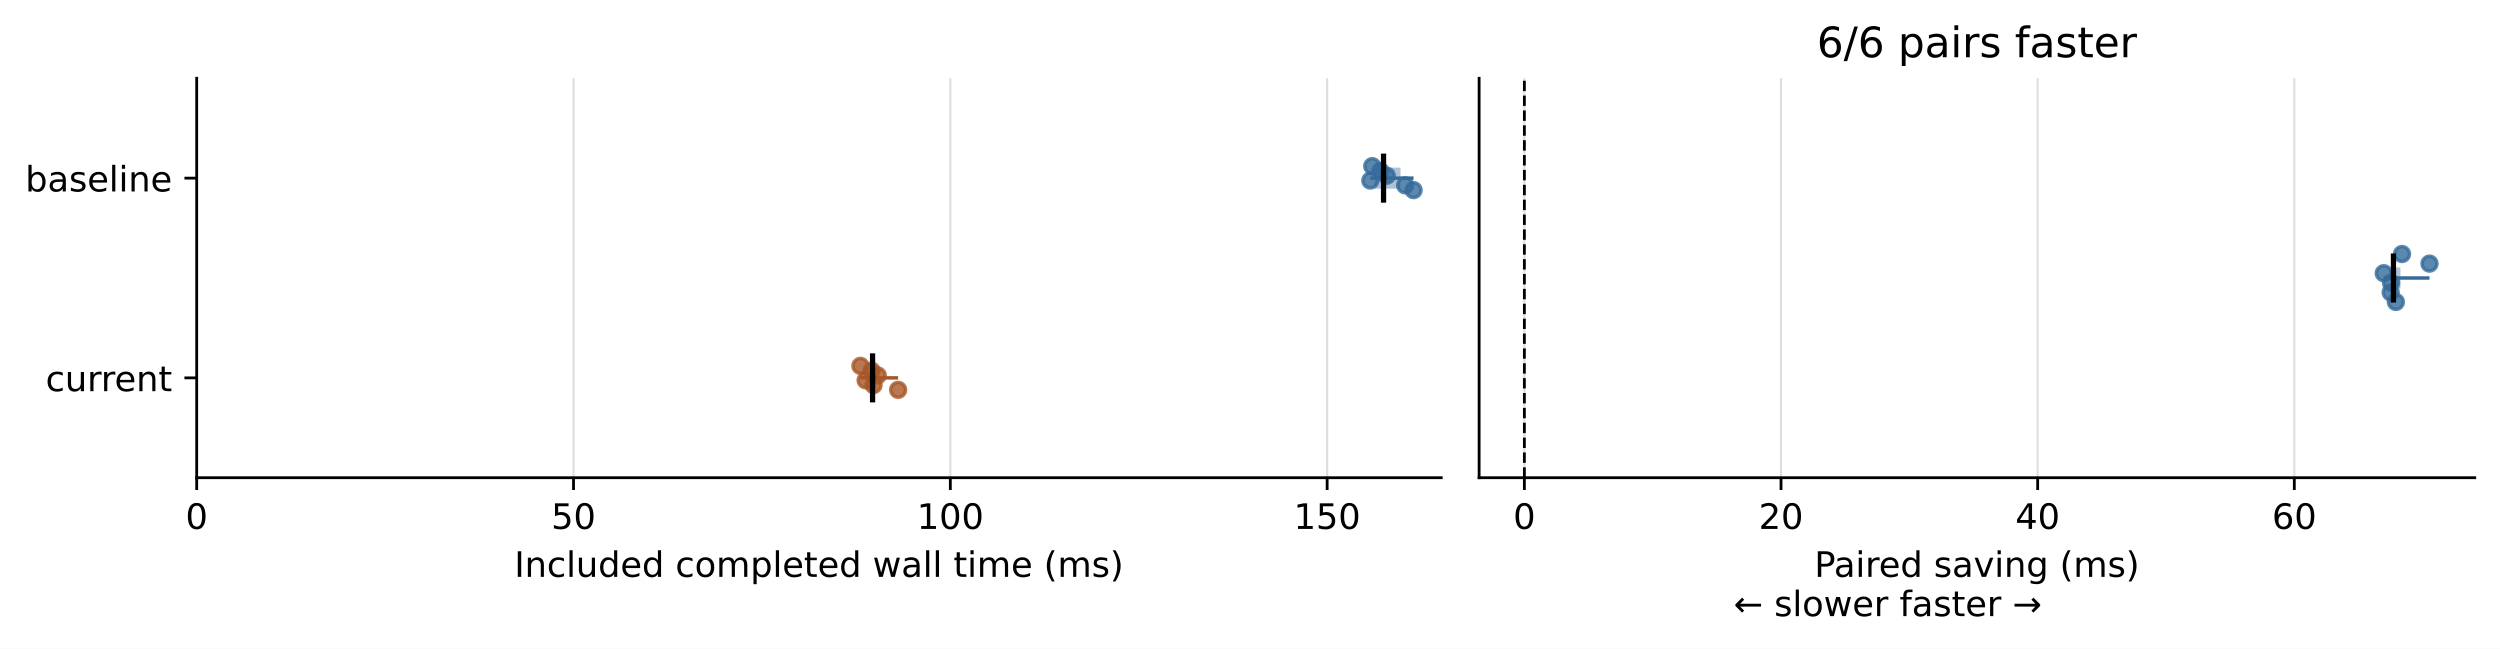
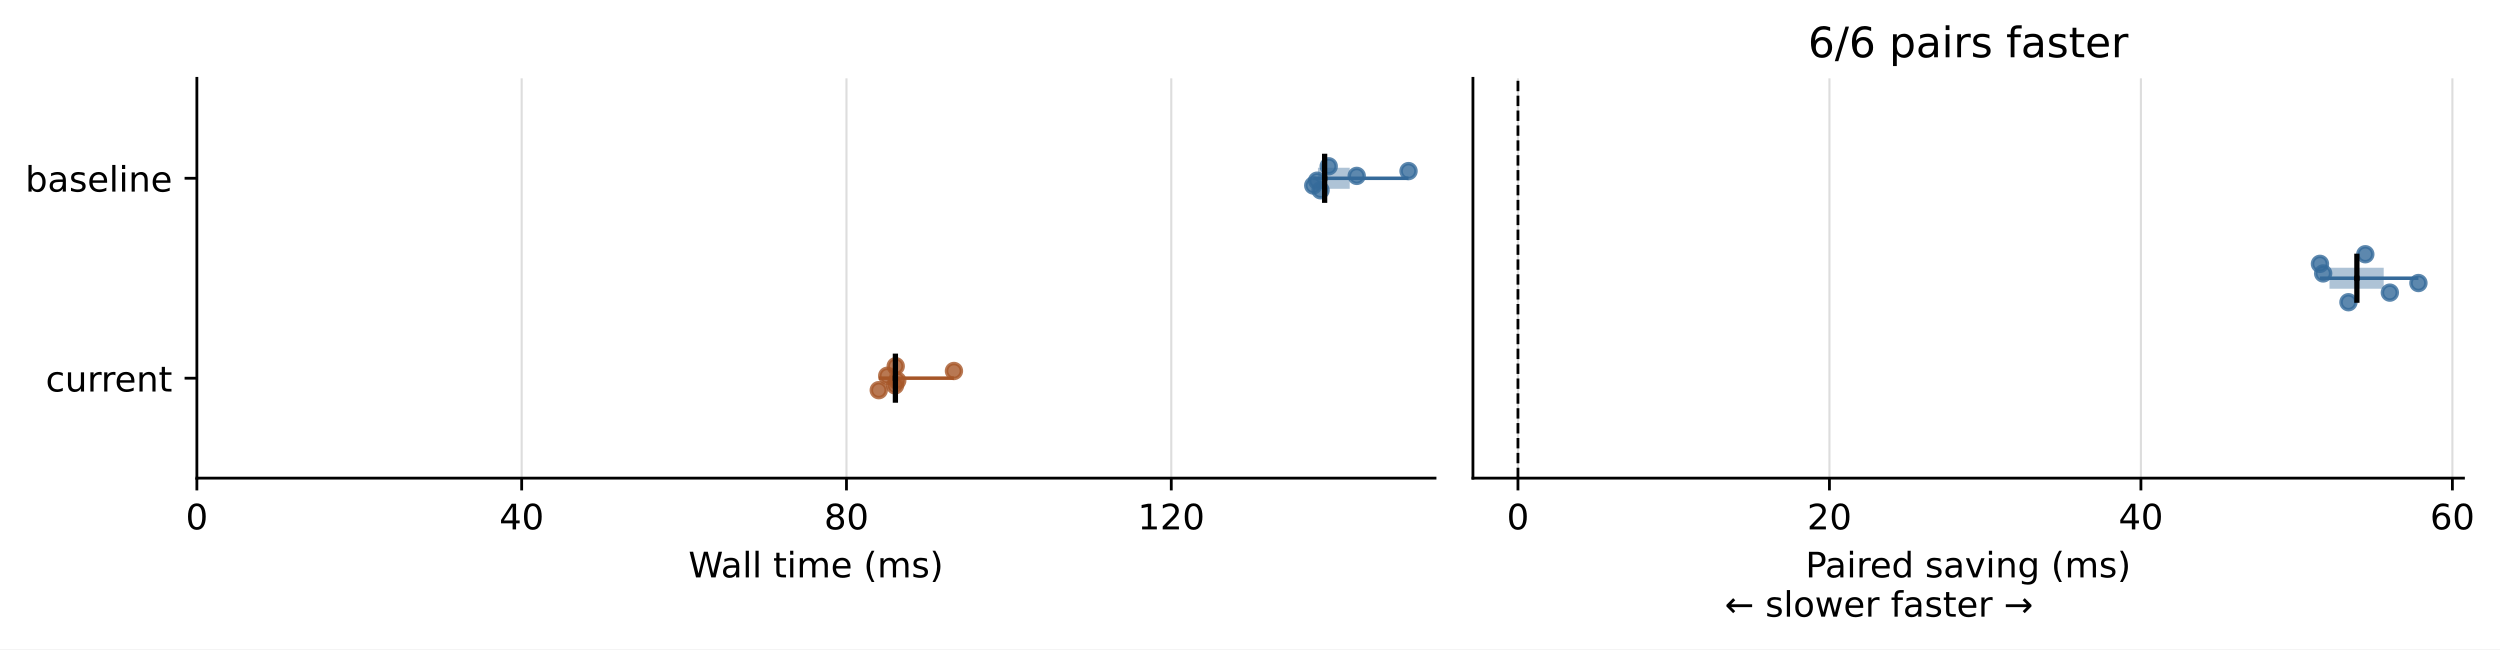
- <svg xmlns="http://www.w3.org/2000/svg" xmlns:xlink="http://www.w3.org/1999/xlink" width="712.836pt" height="184.968pt" viewBox="0 0 712.836 184.968" version="1.1">
+ <svg xmlns="http://www.w3.org/2000/svg" xmlns:xlink="http://www.w3.org/1999/xlink" width="712.22pt" height="184.968pt" viewBox="0 0 712.22 184.968" version="1.1">
  <defs>
    <style type="text/css">*{stroke-linejoin: round; stroke-linecap: butt}</style>
  </defs>
  <g id="figure_1">
    <g id="patch_1">
-       <path d="M 0 184.968  L 712.836 184.968  L 712.836 0  L 0 0  z " style="fill: #ffffff" />
+       <path d="M 0 184.968  L 712.22 184.968  L 712.22 0  L 0 0  z " style="fill: #ffffff" />
    </g>
    <g id="axes_1">
      <g id="patch_2">
-         <path d="M 56.086 136.214  L 410.947 136.214  L 410.947 22.318  L 56.086 22.318  z " style="fill: #ffffff" />
+         <path d="M 56.086 136.214  L 408.821 136.214  L 408.821 22.318  L 56.086 22.318  z " style="fill: #ffffff" />
      </g>
      <g id="matplotlib.axis_1">
        <g id="xtick_1">
          <g id="line2d_1">
-             <path d="M 56.086 136.214  L 56.086 22.318  " clip-path="url(#pf6c24f342c)" style="fill: none; stroke: #dddddd; stroke-width: 0.6; stroke-linecap: square" />
+             <path d="M 56.086 136.214  L 56.086 22.318  " clip-path="url(#pe606389426)" style="fill: none; stroke: #dddddd; stroke-width: 0.6; stroke-linecap: square" />
          </g>
          <g id="line2d_2">
            <defs>
-               <path id="m5694946774" d="M 0 0  L 0 3.5  " style="stroke: #000000; stroke-width: 0.8" />
+               <path id="m1c88f0050c" d="M 0 0  L 0 3.5  " style="stroke: #000000; stroke-width: 0.8" />
            </defs>
            <g>
-               <use xlink:href="#m5694946774" x="56.086" y="136.214" style="stroke: #000000; stroke-width: 0.8" />
+               <use xlink:href="#m1c88f0050c" x="56.086" y="136.214" style="stroke: #000000; stroke-width: 0.8" />
            </g>
          </g>
          <g id="text_1">
            <text style="font-size: 10px; font-family: 'DejaVu Sans', 'Bitstream Vera Sans', 'Computer Modern Sans Serif', 'Lucida Grande', 'Verdana', 'Geneva', 'Lucid', 'Arial', 'Helvetica', 'Avant Garde', sans-serif; text-anchor: middle" x="56.086" y="150.813" transform="rotate(-0 56.08594 150.8126)">0</text>
          </g>
        </g>
        <g id="xtick_2">
          <g id="line2d_3">
-             <path d="M 163.529 136.214  L 163.529 22.318  " clip-path="url(#pf6c24f342c)" style="fill: none; stroke: #dddddd; stroke-width: 0.6; stroke-linecap: square" />
+             <path d="M 148.618 136.214  L 148.618 22.318  " clip-path="url(#pe606389426)" style="fill: none; stroke: #dddddd; stroke-width: 0.6; stroke-linecap: square" />
          </g>
          <g id="line2d_4">
            <g>
-               <use xlink:href="#m5694946774" x="163.529" y="136.214" style="stroke: #000000; stroke-width: 0.8" />
+               <use xlink:href="#m1c88f0050c" x="148.618" y="136.214" style="stroke: #000000; stroke-width: 0.8" />
            </g>
          </g>
          <g id="text_2">
-             <text style="font-size: 10px; font-family: 'DejaVu Sans', 'Bitstream Vera Sans', 'Computer Modern Sans Serif', 'Lucida Grande', 'Verdana', 'Geneva', 'Lucid', 'Arial', 'Helvetica', 'Avant Garde', sans-serif; text-anchor: middle" x="163.529" y="150.813" transform="rotate(-0 163.5288 150.8126)">50</text>
+             <text style="font-size: 10px; font-family: 'DejaVu Sans', 'Bitstream Vera Sans', 'Computer Modern Sans Serif', 'Lucida Grande', 'Verdana', 'Geneva', 'Lucid', 'Arial', 'Helvetica', 'Avant Garde', sans-serif; text-anchor: middle" x="148.618" y="150.813" transform="rotate(-0 148.618 150.8126)">40</text>
          </g>
        </g>
        <g id="xtick_3">
          <g id="line2d_5">
-             <path d="M 270.972 136.214  L 270.972 22.318  " clip-path="url(#pf6c24f342c)" style="fill: none; stroke: #dddddd; stroke-width: 0.6; stroke-linecap: square" />
+             <path d="M 241.15 136.214  L 241.15 22.318  " clip-path="url(#pe606389426)" style="fill: none; stroke: #dddddd; stroke-width: 0.6; stroke-linecap: square" />
          </g>
          <g id="line2d_6">
            <g>
-               <use xlink:href="#m5694946774" x="270.972" y="136.214" style="stroke: #000000; stroke-width: 0.8" />
+               <use xlink:href="#m1c88f0050c" x="241.15" y="136.214" style="stroke: #000000; stroke-width: 0.8" />
            </g>
          </g>
          <g id="text_3">
-             <text style="font-size: 10px; font-family: 'DejaVu Sans', 'Bitstream Vera Sans', 'Computer Modern Sans Serif', 'Lucida Grande', 'Verdana', 'Geneva', 'Lucid', 'Arial', 'Helvetica', 'Avant Garde', sans-serif; text-anchor: middle" x="270.972" y="150.813" transform="rotate(-0 270.9717 150.8126)">100</text>
+             <text style="font-size: 10px; font-family: 'DejaVu Sans', 'Bitstream Vera Sans', 'Computer Modern Sans Serif', 'Lucida Grande', 'Verdana', 'Geneva', 'Lucid', 'Arial', 'Helvetica', 'Avant Garde', sans-serif; text-anchor: middle" x="241.15" y="150.813" transform="rotate(-0 241.15 150.8126)">80</text>
          </g>
        </g>
        <g id="xtick_4">
          <g id="line2d_7">
-             <path d="M 378.415 136.214  L 378.415 22.318  " clip-path="url(#pf6c24f342c)" style="fill: none; stroke: #dddddd; stroke-width: 0.6; stroke-linecap: square" />
+             <path d="M 333.682 136.214  L 333.682 22.318  " clip-path="url(#pe606389426)" style="fill: none; stroke: #dddddd; stroke-width: 0.6; stroke-linecap: square" />
          </g>
          <g id="line2d_8">
            <g>
-               <use xlink:href="#m5694946774" x="378.415" y="136.214" style="stroke: #000000; stroke-width: 0.8" />
+               <use xlink:href="#m1c88f0050c" x="333.682" y="136.214" style="stroke: #000000; stroke-width: 0.8" />
            </g>
          </g>
          <g id="text_4">
-             <text style="font-size: 10px; font-family: 'DejaVu Sans', 'Bitstream Vera Sans', 'Computer Modern Sans Serif', 'Lucida Grande', 'Verdana', 'Geneva', 'Lucid', 'Arial', 'Helvetica', 'Avant Garde', sans-serif; text-anchor: middle" x="378.415" y="150.813" transform="rotate(-0 378.4146 150.8126)">150</text>
+             <text style="font-size: 10px; font-family: 'DejaVu Sans', 'Bitstream Vera Sans', 'Computer Modern Sans Serif', 'Lucida Grande', 'Verdana', 'Geneva', 'Lucid', 'Arial', 'Helvetica', 'Avant Garde', sans-serif; text-anchor: middle" x="333.682" y="150.813" transform="rotate(-0 333.682 150.8126)">120</text>
          </g>
        </g>
        <g id="text_5">
-           <text style="font-size: 10px; font-family: 'DejaVu Sans', 'Bitstream Vera Sans', 'Computer Modern Sans Serif', 'Lucida Grande', 'Verdana', 'Geneva', 'Lucid', 'Arial', 'Helvetica', 'Avant Garde', sans-serif; text-anchor: middle" x="233.516" y="164.491" transform="rotate(-0 233.5165 164.4907)">Included completed wall time (ms)</text>
+           <text style="font-size: 10px; font-family: 'DejaVu Sans', 'Bitstream Vera Sans', 'Computer Modern Sans Serif', 'Lucida Grande', 'Verdana', 'Geneva', 'Lucid', 'Arial', 'Helvetica', 'Avant Garde', sans-serif; text-anchor: middle" x="232.453" y="164.491" transform="rotate(-0 232.4533 164.4907)">Wall time (ms)</text>
        </g>
      </g>
      <g id="matplotlib.axis_2">
        <g id="ytick_1">
          <g id="line2d_9">
            <defs>
-               <path id="mfdd5ab138a" d="M 0 0  L -3.5 0  " style="stroke: #000000; stroke-width: 0.8" />
+               <path id="m279b5214d3" d="M 0 0  L -3.5 0  " style="stroke: #000000; stroke-width: 0.8" />
            </defs>
            <g>
-               <use xlink:href="#mfdd5ab138a" x="56.086" y="50.792" style="stroke: #000000; stroke-width: 0.8" />
+               <use xlink:href="#m279b5214d3" x="56.086" y="50.792" style="stroke: #000000; stroke-width: 0.8" />
            </g>
          </g>
          <g id="text_6">
            <text style="font-size: 10px; font-family: 'DejaVu Sans', 'Bitstream Vera Sans', 'Computer Modern Sans Serif', 'Lucida Grande', 'Verdana', 'Geneva', 'Lucid', 'Arial', 'Helvetica', 'Avant Garde', sans-serif; text-anchor: end" x="49.086" y="54.591" transform="rotate(-0 49.08594 54.59134)">baseline</text>
          </g>
        </g>
        <g id="ytick_2">
          <g id="line2d_10">
            <g>
-               <use xlink:href="#mfdd5ab138a" x="56.086" y="107.74" style="stroke: #000000; stroke-width: 0.8" />
+               <use xlink:href="#m279b5214d3" x="56.086" y="107.74" style="stroke: #000000; stroke-width: 0.8" />
            </g>
          </g>
          <g id="text_7">
            <text style="font-size: 10px; font-family: 'DejaVu Sans', 'Bitstream Vera Sans', 'Computer Modern Sans Serif', 'Lucida Grande', 'Verdana', 'Geneva', 'Lucid', 'Arial', 'Helvetica', 'Avant Garde', sans-serif; text-anchor: end" x="49.086" y="111.539" transform="rotate(-0 49.08594 111.5393)">current</text>
          </g>
        </g>
      </g>
      <g id="LineCollection_1">
-         <path d="M 390.728 50.792  L 403.061 50.792  " clip-path="url(#pf6c24f342c)" style="fill: none; stroke: #356a9a" />
+         <path d="M 374.124 50.792  L 401.274 50.792  " clip-path="url(#pe606389426)" style="fill: none; stroke: #356a9a" />
      </g>
      <g id="LineCollection_2">
-         <path d="M 391.851 50.792  L 399.34 50.792  " clip-path="url(#pf6c24f342c)" style="fill: none; stroke: #356a9a; stroke-opacity: 0.4; stroke-width: 6" />
+         <path d="M 375.467 50.792  L 384.518 50.792  " clip-path="url(#pe606389426)" style="fill: none; stroke: #356a9a; stroke-opacity: 0.4; stroke-width: 6" />
      </g>
      <g id="LineCollection_3">
-         <path d="M 245.334 107.74  L 256.09 107.74  " clip-path="url(#pf6c24f342c)" style="fill: none; stroke: #a65628" />
+         <path d="M 250.346 107.74  L 271.767 107.74  " clip-path="url(#pe606389426)" style="fill: none; stroke: #a65628" />
      </g>
      <g id="LineCollection_4">
-         <path d="M 247.244 107.74  L 249.979 107.74  " clip-path="url(#pf6c24f342c)" style="fill: none; stroke: #a65628; stroke-opacity: 0.4; stroke-width: 6" />
+         <path d="M 253.319 107.74  L 255.507 107.74  " clip-path="url(#pe606389426)" style="fill: none; stroke: #a65628; stroke-opacity: 0.4; stroke-width: 6" />
      </g>
      <g id="patch_3">
        <path d="M 56.086 136.214  L 56.086 22.318  " style="fill: none; stroke: #000000; stroke-width: 0.8; stroke-linejoin: miter; stroke-linecap: square" />
      </g>
      <g id="patch_4">
-         <path d="M 56.086 136.214  L 410.947 136.214  " style="fill: none; stroke: #000000; stroke-width: 0.8; stroke-linejoin: miter; stroke-linecap: square" />
+         <path d="M 56.086 136.214  L 408.821 136.214  " style="fill: none; stroke: #000000; stroke-width: 0.8; stroke-linejoin: miter; stroke-linecap: square" />
      </g>
      <g id="PathCollection_1">
        <defs>
-           <path id="m5f1798be14" d="M 0 2.121  C 0.563 2.121 1.102 1.898 1.5 1.5  C 1.898 1.102 2.121 0.563 2.121 0  C 2.121 -0.563 1.898 -1.102 1.5 -1.5  C 1.102 -1.898 0.563 -2.121 0 -2.121  C -0.563 -2.121 -1.102 -1.898 -1.5 -1.5  C -1.898 -1.102 -2.121 -0.563 -2.121 0  C -2.121 0.563 -1.898 1.102 -1.5 1.5  C -1.102 1.898 -0.563 2.121 0 2.121  z " style="stroke: #356a9a; stroke-opacity: 0.8" />
+           <path id="m92bb792b42" d="M 0 2.121  C 0.563 2.121 1.102 1.898 1.5 1.5  C 1.898 1.102 2.121 0.563 2.121 0  C 2.121 -0.563 1.898 -1.102 1.5 -1.5  C 1.102 -1.898 0.563 -2.121 0 -2.121  C -0.563 -2.121 -1.102 -1.898 -1.5 -1.5  C -1.898 -1.102 -2.121 -0.563 -2.121 0  C -2.121 0.563 -1.898 1.102 -1.5 1.5  C -1.102 1.898 -0.563 2.121 0 2.121  z " style="stroke: #356a9a; stroke-opacity: 0.8" />
        </defs>
-         <g clip-path="url(#pf6c24f342c)">
-           <use xlink:href="#m5f1798be14" x="391.273" y="47.375" style="fill: #356a9a; fill-opacity: 0.8; stroke: #356a9a; stroke-opacity: 0.8" />
-           <use xlink:href="#m5f1798be14" x="393.585" y="48.742" style="fill: #356a9a; fill-opacity: 0.8; stroke: #356a9a; stroke-opacity: 0.8" />
-           <use xlink:href="#m5f1798be14" x="395.41" y="50.109" style="fill: #356a9a; fill-opacity: 0.8; stroke: #356a9a; stroke-opacity: 0.8" />
-           <use xlink:href="#m5f1798be14" x="390.728" y="51.476" style="fill: #356a9a; fill-opacity: 0.8; stroke: #356a9a; stroke-opacity: 0.8" />
-           <use xlink:href="#m5f1798be14" x="400.65" y="52.842" style="fill: #356a9a; fill-opacity: 0.8; stroke: #356a9a; stroke-opacity: 0.8" />
-           <use xlink:href="#m5f1798be14" x="403.061" y="54.209" style="fill: #356a9a; fill-opacity: 0.8; stroke: #356a9a; stroke-opacity: 0.8" />
+         <g clip-path="url(#pe606389426)">
+           <use xlink:href="#m92bb792b42" x="378.534" y="47.375" style="fill: #356a9a; fill-opacity: 0.8; stroke: #356a9a; stroke-opacity: 0.8" />
+           <use xlink:href="#m92bb792b42" x="401.274" y="48.742" style="fill: #356a9a; fill-opacity: 0.8; stroke: #356a9a; stroke-opacity: 0.8" />
+           <use xlink:href="#m92bb792b42" x="386.513" y="50.109" style="fill: #356a9a; fill-opacity: 0.8; stroke: #356a9a; stroke-opacity: 0.8" />
+           <use xlink:href="#m92bb792b42" x="375.22" y="51.476" style="fill: #356a9a; fill-opacity: 0.8; stroke: #356a9a; stroke-opacity: 0.8" />
+           <use xlink:href="#m92bb792b42" x="374.124" y="52.842" style="fill: #356a9a; fill-opacity: 0.8; stroke: #356a9a; stroke-opacity: 0.8" />
+           <use xlink:href="#m92bb792b42" x="376.209" y="54.209" style="fill: #356a9a; fill-opacity: 0.8; stroke: #356a9a; stroke-opacity: 0.8" />
        </g>
      </g>
      <g id="PathCollection_2">
        <defs>
-           <path id="m78045c90fa" d="M 0 2.121  C 0.563 2.121 1.102 1.898 1.5 1.5  C 1.898 1.102 2.121 0.563 2.121 0  C 2.121 -0.563 1.898 -1.102 1.5 -1.5  C 1.102 -1.898 0.563 -2.121 0 -2.121  C -0.563 -2.121 -1.102 -1.898 -1.5 -1.5  C -1.898 -1.102 -2.121 -0.563 -2.121 0  C -2.121 0.563 -1.898 1.102 -1.5 1.5  C -1.102 1.898 -0.563 2.121 0 2.121  z " style="stroke: #a65628; stroke-opacity: 0.8" />
+           <path id="md790c02949" d="M 0 2.121  C 0.563 2.121 1.102 1.898 1.5 1.5  C 1.898 1.102 2.121 0.563 2.121 0  C 2.121 -0.563 1.898 -1.102 1.5 -1.5  C 1.102 -1.898 0.563 -2.121 0 -2.121  C -0.563 -2.121 -1.102 -1.898 -1.5 -1.5  C -1.898 -1.102 -2.121 -0.563 -2.121 0  C -2.121 0.563 -1.898 1.102 -1.5 1.5  C -1.102 1.898 -0.563 2.121 0 2.121  z " style="stroke: #a65628; stroke-opacity: 0.8" />
        </defs>
-         <g clip-path="url(#pf6c24f342c)">
-           <use xlink:href="#m78045c90fa" x="245.334" y="104.323" style="fill: #a65628; fill-opacity: 0.8; stroke: #a65628; stroke-opacity: 0.8" />
-           <use xlink:href="#m78045c90fa" x="248.517" y="105.69" style="fill: #a65628; fill-opacity: 0.8; stroke: #a65628; stroke-opacity: 0.8" />
-           <use xlink:href="#m78045c90fa" x="250.278" y="107.057" style="fill: #a65628; fill-opacity: 0.8; stroke: #a65628; stroke-opacity: 0.8" />
-           <use xlink:href="#m78045c90fa" x="246.82" y="108.424" style="fill: #a65628; fill-opacity: 0.8; stroke: #a65628; stroke-opacity: 0.8" />
-           <use xlink:href="#m78045c90fa" x="249.081" y="109.79" style="fill: #a65628; fill-opacity: 0.8; stroke: #a65628; stroke-opacity: 0.8" />
-           <use xlink:href="#m78045c90fa" x="256.09" y="111.157" style="fill: #a65628; fill-opacity: 0.8; stroke: #a65628; stroke-opacity: 0.8" />
+         <g clip-path="url(#pe606389426)">
+           <use xlink:href="#md790c02949" x="255.176" y="104.323" style="fill: #a65628; fill-opacity: 0.8; stroke: #a65628; stroke-opacity: 0.8" />
+           <use xlink:href="#md790c02949" x="271.767" y="105.69" style="fill: #a65628; fill-opacity: 0.8; stroke: #a65628; stroke-opacity: 0.8" />
+           <use xlink:href="#md790c02949" x="252.759" y="107.057" style="fill: #a65628; fill-opacity: 0.8; stroke: #a65628; stroke-opacity: 0.8" />
+           <use xlink:href="#md790c02949" x="255.618" y="108.424" style="fill: #a65628; fill-opacity: 0.8; stroke: #a65628; stroke-opacity: 0.8" />
+           <use xlink:href="#md790c02949" x="255" y="109.79" style="fill: #a65628; fill-opacity: 0.8; stroke: #a65628; stroke-opacity: 0.8" />
+           <use xlink:href="#md790c02949" x="250.346" y="111.157" style="fill: #a65628; fill-opacity: 0.8; stroke: #a65628; stroke-opacity: 0.8" />
        </g>
      </g>
      <g id="line2d_11">
-         <path d="M 394.497 50.792  " clip-path="url(#pf6c24f342c)" style="fill: none; stroke: #000000; stroke-width: 1.5; stroke-linecap: square" />
+         <path d="M 377.371 50.792  " clip-path="url(#pe606389426)" style="fill: none; stroke: #000000; stroke-width: 1.5; stroke-linecap: square" />
        <defs>
-           <path id="mcfb0fcdd64" d="M 0 7  L 0 -7  " style="stroke: #000000; stroke-width: 1.5" />
+           <path id="m768bf8bdee" d="M 0 7  L 0 -7  " style="stroke: #000000; stroke-width: 1.5" />
        </defs>
-         <g clip-path="url(#pf6c24f342c)">
-           <use xlink:href="#mcfb0fcdd64" x="394.497" y="50.792" style="stroke: #000000; stroke-width: 1.5" />
+         <g clip-path="url(#pe606389426)">
+           <use xlink:href="#m768bf8bdee" x="377.371" y="50.792" style="stroke: #000000; stroke-width: 1.5" />
        </g>
      </g>
      <g id="line2d_12">
-         <path d="M 248.799 107.74  " clip-path="url(#pf6c24f342c)" style="fill: none; stroke: #000000; stroke-width: 1.5; stroke-linecap: square" />
-         <g clip-path="url(#pf6c24f342c)">
-           <use xlink:href="#mcfb0fcdd64" x="248.799" y="107.74" style="stroke: #000000; stroke-width: 1.5" />
+         <path d="M 255.088 107.74  " clip-path="url(#pe606389426)" style="fill: none; stroke: #000000; stroke-width: 1.5; stroke-linecap: square" />
+         <g clip-path="url(#pe606389426)">
+           <use xlink:href="#m768bf8bdee" x="255.088" y="107.74" style="stroke: #000000; stroke-width: 1.5" />
        </g>
      </g>
    </g>
    <g id="axes_2">
      <g id="patch_5">
-         <path d="M 421.747 136.214  L 705.636 136.214  L 705.636 22.318  L 421.747 22.318  z " style="fill: #ffffff" />
+         <path d="M 419.621 136.214  L 701.808 136.214  L 701.808 22.318  L 419.621 22.318  z " style="fill: #ffffff" />
      </g>
      <g id="matplotlib.axis_3">
        <g id="xtick_5">
          <g id="line2d_13">
-             <path d="M 434.651 136.214  L 434.651 22.318  " clip-path="url(#p0a4d8ad260)" style="fill: none; stroke: #dddddd; stroke-width: 0.6; stroke-linecap: square" />
+             <path d="M 432.447 136.214  L 432.447 22.318  " clip-path="url(#pd9fc0d2275)" style="fill: none; stroke: #dddddd; stroke-width: 0.6; stroke-linecap: square" />
          </g>
          <g id="line2d_14">
            <g>
-               <use xlink:href="#m5694946774" x="434.651" y="136.214" style="stroke: #000000; stroke-width: 0.8" />
+               <use xlink:href="#m1c88f0050c" x="432.447" y="136.214" style="stroke: #000000; stroke-width: 0.8" />
            </g>
          </g>
          <g id="text_8">
-             <text style="font-size: 10px; font-family: 'DejaVu Sans', 'Bitstream Vera Sans', 'Computer Modern Sans Serif', 'Lucida Grande', 'Verdana', 'Geneva', 'Lucid', 'Arial', 'Helvetica', 'Avant Garde', sans-serif; text-anchor: middle" x="434.651" y="150.813" transform="rotate(-0 434.6511 150.8126)">0</text>
+             <text style="font-size: 10px; font-family: 'DejaVu Sans', 'Bitstream Vera Sans', 'Computer Modern Sans Serif', 'Lucida Grande', 'Verdana', 'Geneva', 'Lucid', 'Arial', 'Helvetica', 'Avant Garde', sans-serif; text-anchor: middle" x="432.447" y="150.813" transform="rotate(-0 432.4473 150.8126)">0</text>
          </g>
        </g>
        <g id="xtick_6">
          <g id="line2d_15">
-             <path d="M 507.829 136.214  L 507.829 22.318  " clip-path="url(#p0a4d8ad260)" style="fill: none; stroke: #dddddd; stroke-width: 0.6; stroke-linecap: square" />
+             <path d="M 521.184 136.214  L 521.184 22.318  " clip-path="url(#pd9fc0d2275)" style="fill: none; stroke: #dddddd; stroke-width: 0.6; stroke-linecap: square" />
          </g>
          <g id="line2d_16">
            <g>
-               <use xlink:href="#m5694946774" x="507.829" y="136.214" style="stroke: #000000; stroke-width: 0.8" />
+               <use xlink:href="#m1c88f0050c" x="521.184" y="136.214" style="stroke: #000000; stroke-width: 0.8" />
            </g>
          </g>
          <g id="text_9">
-             <text style="font-size: 10px; font-family: 'DejaVu Sans', 'Bitstream Vera Sans', 'Computer Modern Sans Serif', 'Lucida Grande', 'Verdana', 'Geneva', 'Lucid', 'Arial', 'Helvetica', 'Avant Garde', sans-serif; text-anchor: middle" x="507.829" y="150.813" transform="rotate(-0 507.8293 150.8126)">20</text>
+             <text style="font-size: 10px; font-family: 'DejaVu Sans', 'Bitstream Vera Sans', 'Computer Modern Sans Serif', 'Lucida Grande', 'Verdana', 'Geneva', 'Lucid', 'Arial', 'Helvetica', 'Avant Garde', sans-serif; text-anchor: middle" x="521.184" y="150.813" transform="rotate(-0 521.184 150.8126)">20</text>
          </g>
        </g>
        <g id="xtick_7">
          <g id="line2d_17">
-             <path d="M 581.008 136.214  L 581.008 22.318  " clip-path="url(#p0a4d8ad260)" style="fill: none; stroke: #dddddd; stroke-width: 0.6; stroke-linecap: square" />
+             <path d="M 609.921 136.214  L 609.921 22.318  " clip-path="url(#pd9fc0d2275)" style="fill: none; stroke: #dddddd; stroke-width: 0.6; stroke-linecap: square" />
          </g>
          <g id="line2d_18">
            <g>
-               <use xlink:href="#m5694946774" x="581.008" y="136.214" style="stroke: #000000; stroke-width: 0.8" />
+               <use xlink:href="#m1c88f0050c" x="609.921" y="136.214" style="stroke: #000000; stroke-width: 0.8" />
            </g>
          </g>
          <g id="text_10">
-             <text style="font-size: 10px; font-family: 'DejaVu Sans', 'Bitstream Vera Sans', 'Computer Modern Sans Serif', 'Lucida Grande', 'Verdana', 'Geneva', 'Lucid', 'Arial', 'Helvetica', 'Avant Garde', sans-serif; text-anchor: middle" x="581.008" y="150.813" transform="rotate(-0 581.0076 150.8126)">40</text>
+             <text style="font-size: 10px; font-family: 'DejaVu Sans', 'Bitstream Vera Sans', 'Computer Modern Sans Serif', 'Lucida Grande', 'Verdana', 'Geneva', 'Lucid', 'Arial', 'Helvetica', 'Avant Garde', sans-serif; text-anchor: middle" x="609.921" y="150.813" transform="rotate(-0 609.9207 150.8126)">40</text>
          </g>
        </g>
        <g id="xtick_8">
          <g id="line2d_19">
-             <path d="M 654.186 136.214  L 654.186 22.318  " clip-path="url(#p0a4d8ad260)" style="fill: none; stroke: #dddddd; stroke-width: 0.6; stroke-linecap: square" />
+             <path d="M 698.657 136.214  L 698.657 22.318  " clip-path="url(#pd9fc0d2275)" style="fill: none; stroke: #dddddd; stroke-width: 0.6; stroke-linecap: square" />
          </g>
          <g id="line2d_20">
            <g>
-               <use xlink:href="#m5694946774" x="654.186" y="136.214" style="stroke: #000000; stroke-width: 0.8" />
+               <use xlink:href="#m1c88f0050c" x="698.657" y="136.214" style="stroke: #000000; stroke-width: 0.8" />
            </g>
          </g>
          <g id="text_11">
-             <text style="font-size: 10px; font-family: 'DejaVu Sans', 'Bitstream Vera Sans', 'Computer Modern Sans Serif', 'Lucida Grande', 'Verdana', 'Geneva', 'Lucid', 'Arial', 'Helvetica', 'Avant Garde', sans-serif; text-anchor: middle" x="654.186" y="150.813" transform="rotate(-0 654.1858 150.8126)">60</text>
+             <text style="font-size: 10px; font-family: 'DejaVu Sans', 'Bitstream Vera Sans', 'Computer Modern Sans Serif', 'Lucida Grande', 'Verdana', 'Geneva', 'Lucid', 'Arial', 'Helvetica', 'Avant Garde', sans-serif; text-anchor: middle" x="698.657" y="150.813" transform="rotate(-0 698.6575 150.8126)">60</text>
          </g>
        </g>
        <g id="text_12">
-           <text style="font-size: 10px; font-family: 'DejaVu Sans', 'Bitstream Vera Sans', 'Computer Modern Sans Serif', 'Lucida Grande', 'Verdana', 'Geneva', 'Lucid', 'Arial', 'Helvetica', 'Avant Garde', sans-serif" transform="translate(517.3399 164.4907)">Paired saving (ms)</text>
-           <text style="font-size: 10px; font-family: 'DejaVu Sans', 'Bitstream Vera Sans', 'Computer Modern Sans Serif', 'Lucida Grande', 'Verdana', 'Geneva', 'Lucid', 'Arial', 'Helvetica', 'Avant Garde', sans-serif" transform="translate(494.3243 175.6885)">← slower                 faster →</text>
+           <text style="font-size: 10px; font-family: 'DejaVu Sans', 'Bitstream Vera Sans', 'Computer Modern Sans Serif', 'Lucida Grande', 'Verdana', 'Geneva', 'Lucid', 'Arial', 'Helvetica', 'Avant Garde', sans-serif" transform="translate(514.3629 164.4907)">Paired saving (ms)</text>
+           <text style="font-size: 10px; font-family: 'DejaVu Sans', 'Bitstream Vera Sans', 'Computer Modern Sans Serif', 'Lucida Grande', 'Verdana', 'Geneva', 'Lucid', 'Arial', 'Helvetica', 'Avant Garde', sans-serif" transform="translate(491.3472 175.6885)">← slower                 faster →</text>
        </g>
      </g>
      <g id="matplotlib.axis_4" />
      <g id="LineCollection_5">
-         <path d="M 679.686 79.266  L 692.732 79.266  " clip-path="url(#p0a4d8ad260)" style="fill: none; stroke: #356a9a" />
+         <path d="M 660.923 79.266  L 688.982 79.266  " clip-path="url(#pd9fc0d2275)" style="fill: none; stroke: #356a9a" />
      </g>
      <g id="LineCollection_6">
-         <path d="M 681.689 79.266  L 684.463 79.266  " clip-path="url(#p0a4d8ad260)" style="fill: none; stroke: #356a9a; stroke-opacity: 0.4; stroke-width: 6" />
+         <path d="M 663.641 79.266  L 679.09 79.266  " clip-path="url(#pd9fc0d2275)" style="fill: none; stroke: #356a9a; stroke-opacity: 0.4; stroke-width: 6" />
      </g>
      <g id="line2d_21">
-         <path d="M 434.651 136.214  L 434.651 22.318  " clip-path="url(#p0a4d8ad260)" style="fill: none; stroke-dasharray: 2.96,1.28; stroke-dashoffset: 0; stroke: #000000; stroke-width: 0.8" />
+         <path d="M 432.447 136.214  L 432.447 22.318  " clip-path="url(#pd9fc0d2275)" style="fill: none; stroke-dasharray: 2.96,1.28; stroke-dashoffset: 0; stroke: #000000; stroke-width: 0.8" />
      </g>
      <g id="patch_6">
-         <path d="M 421.747 136.214  L 421.747 22.318  " style="fill: none; stroke: #000000; stroke-width: 0.8; stroke-linejoin: miter; stroke-linecap: square" />
+         <path d="M 419.621 136.214  L 419.621 22.318  " style="fill: none; stroke: #000000; stroke-width: 0.8; stroke-linejoin: miter; stroke-linecap: square" />
      </g>
      <g id="patch_7">
-         <path d="M 421.747 136.214  L 705.636 136.214  " style="fill: none; stroke: #000000; stroke-width: 0.8; stroke-linejoin: miter; stroke-linecap: square" />
+         <path d="M 419.621 136.214  L 701.808 136.214  " style="fill: none; stroke: #000000; stroke-width: 0.8; stroke-linejoin: miter; stroke-linecap: square" />
      </g>
      <g id="PathCollection_3">
-         <g clip-path="url(#p0a4d8ad260)">
-           <use xlink:href="#m5f1798be14" x="683.144" y="86.1" style="fill: #356a9a; fill-opacity: 0.8; stroke: #356a9a; stroke-opacity: 0.8" />
-           <use xlink:href="#m5f1798be14" x="681.663" y="83.366" style="fill: #356a9a; fill-opacity: 0.8; stroke: #356a9a; stroke-opacity: 0.8" />
-           <use xlink:href="#m5f1798be14" x="681.77" y="80.633" style="fill: #356a9a; fill-opacity: 0.8; stroke: #356a9a; stroke-opacity: 0.8" />
-           <use xlink:href="#m5f1798be14" x="679.686" y="77.899" style="fill: #356a9a; fill-opacity: 0.8; stroke: #356a9a; stroke-opacity: 0.8" />
-           <use xlink:href="#m5f1798be14" x="692.732" y="75.166" style="fill: #356a9a; fill-opacity: 0.8; stroke: #356a9a; stroke-opacity: 0.8" />
-           <use xlink:href="#m5f1798be14" x="684.902" y="72.432" style="fill: #356a9a; fill-opacity: 0.8; stroke: #356a9a; stroke-opacity: 0.8" />
+         <g clip-path="url(#pd9fc0d2275)">
+           <use xlink:href="#m92bb792b42" x="669.045" y="86.1" style="fill: #356a9a; fill-opacity: 0.8; stroke: #356a9a; stroke-opacity: 0.8" />
+           <use xlink:href="#m92bb792b42" x="680.838" y="83.366" style="fill: #356a9a; fill-opacity: 0.8; stroke: #356a9a; stroke-opacity: 0.8" />
+           <use xlink:href="#m92bb792b42" x="688.982" y="80.633" style="fill: #356a9a; fill-opacity: 0.8; stroke: #356a9a; stroke-opacity: 0.8" />
+           <use xlink:href="#m92bb792b42" x="661.84" y="77.899" style="fill: #356a9a; fill-opacity: 0.8; stroke: #356a9a; stroke-opacity: 0.8" />
+           <use xlink:href="#m92bb792b42" x="660.923" y="75.166" style="fill: #356a9a; fill-opacity: 0.8; stroke: #356a9a; stroke-opacity: 0.8" />
+           <use xlink:href="#m92bb792b42" x="673.848" y="72.432" style="fill: #356a9a; fill-opacity: 0.8; stroke: #356a9a; stroke-opacity: 0.8" />
        </g>
      </g>
      <g id="text_13">
-         <text style="font-size: 12px; font-family: 'DejaVu Sans', 'Bitstream Vera Sans', 'Computer Modern Sans Serif', 'Lucida Grande', 'Verdana', 'Geneva', 'Lucid', 'Arial', 'Helvetica', 'Avant Garde', sans-serif; text-anchor: middle" x="563.691" y="16.318" transform="rotate(-0 563.6915 16.31812)">6/6 pairs faster</text>
+         <text style="font-size: 12px; font-family: 'DejaVu Sans', 'Bitstream Vera Sans', 'Computer Modern Sans Serif', 'Lucida Grande', 'Verdana', 'Geneva', 'Lucid', 'Arial', 'Helvetica', 'Avant Garde', sans-serif; text-anchor: middle" x="560.714" y="16.318" transform="rotate(-0 560.7144 16.31812)">6/6 pairs faster</text>
      </g>
      <g id="line2d_22">
-         <path d="M 682.457 79.266  " clip-path="url(#p0a4d8ad260)" style="fill: none; stroke: #000000; stroke-width: 1.5; stroke-linecap: square" />
-         <g clip-path="url(#p0a4d8ad260)">
-           <use xlink:href="#mcfb0fcdd64" x="682.457" y="79.266" style="stroke: #000000; stroke-width: 1.5" />
+         <path d="M 671.447 79.266  " clip-path="url(#pd9fc0d2275)" style="fill: none; stroke: #000000; stroke-width: 1.5; stroke-linecap: square" />
+         <g clip-path="url(#pd9fc0d2275)">
+           <use xlink:href="#m768bf8bdee" x="671.447" y="79.266" style="stroke: #000000; stroke-width: 1.5" />
        </g>
      </g>
    </g>
  </g>
  <defs>
-     <clipPath id="pf6c24f342c">
-       <rect x="56.086" y="22.318" width="354.861" height="113.896" />
+     <clipPath id="pe606389426">
+       <rect x="56.086" y="22.318" width="352.735" height="113.896" />
    </clipPath>
-     <clipPath id="p0a4d8ad260">
-       <rect x="421.747" y="22.318" width="283.889" height="113.896" />
+     <clipPath id="pd9fc0d2275">
+       <rect x="419.621" y="22.318" width="282.188" height="113.896" />
    </clipPath>
  </defs>
</svg>
